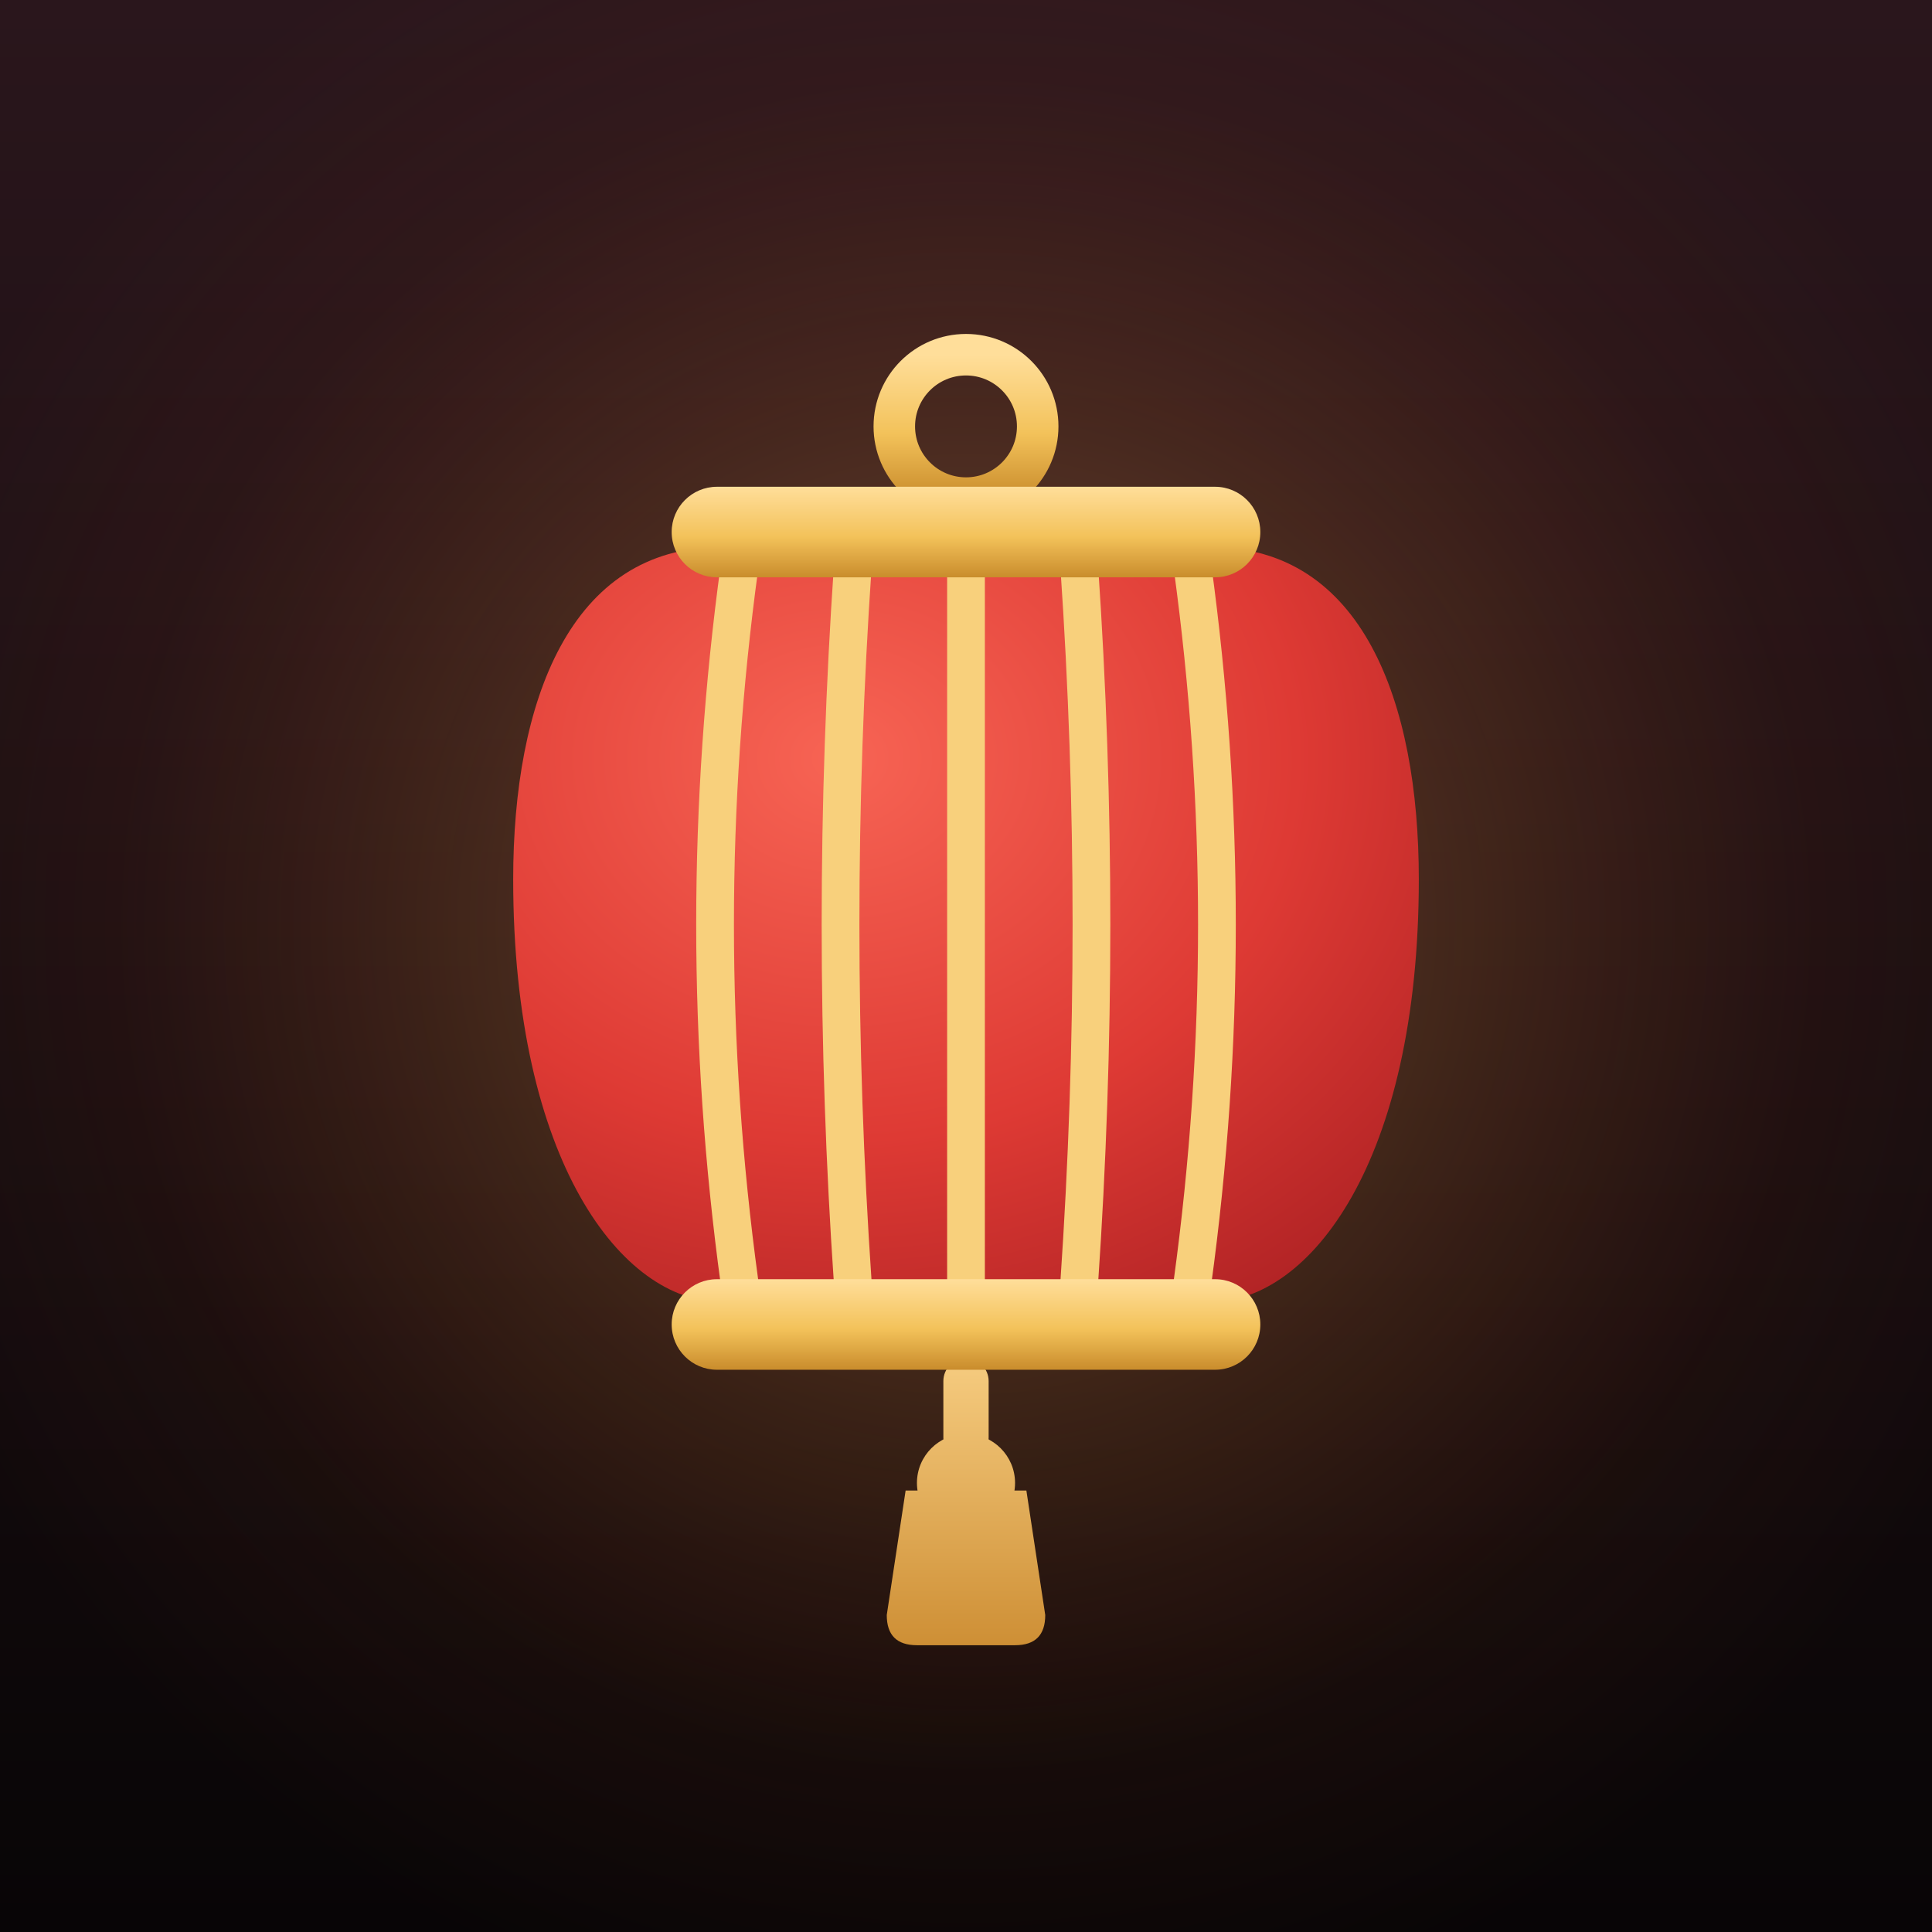
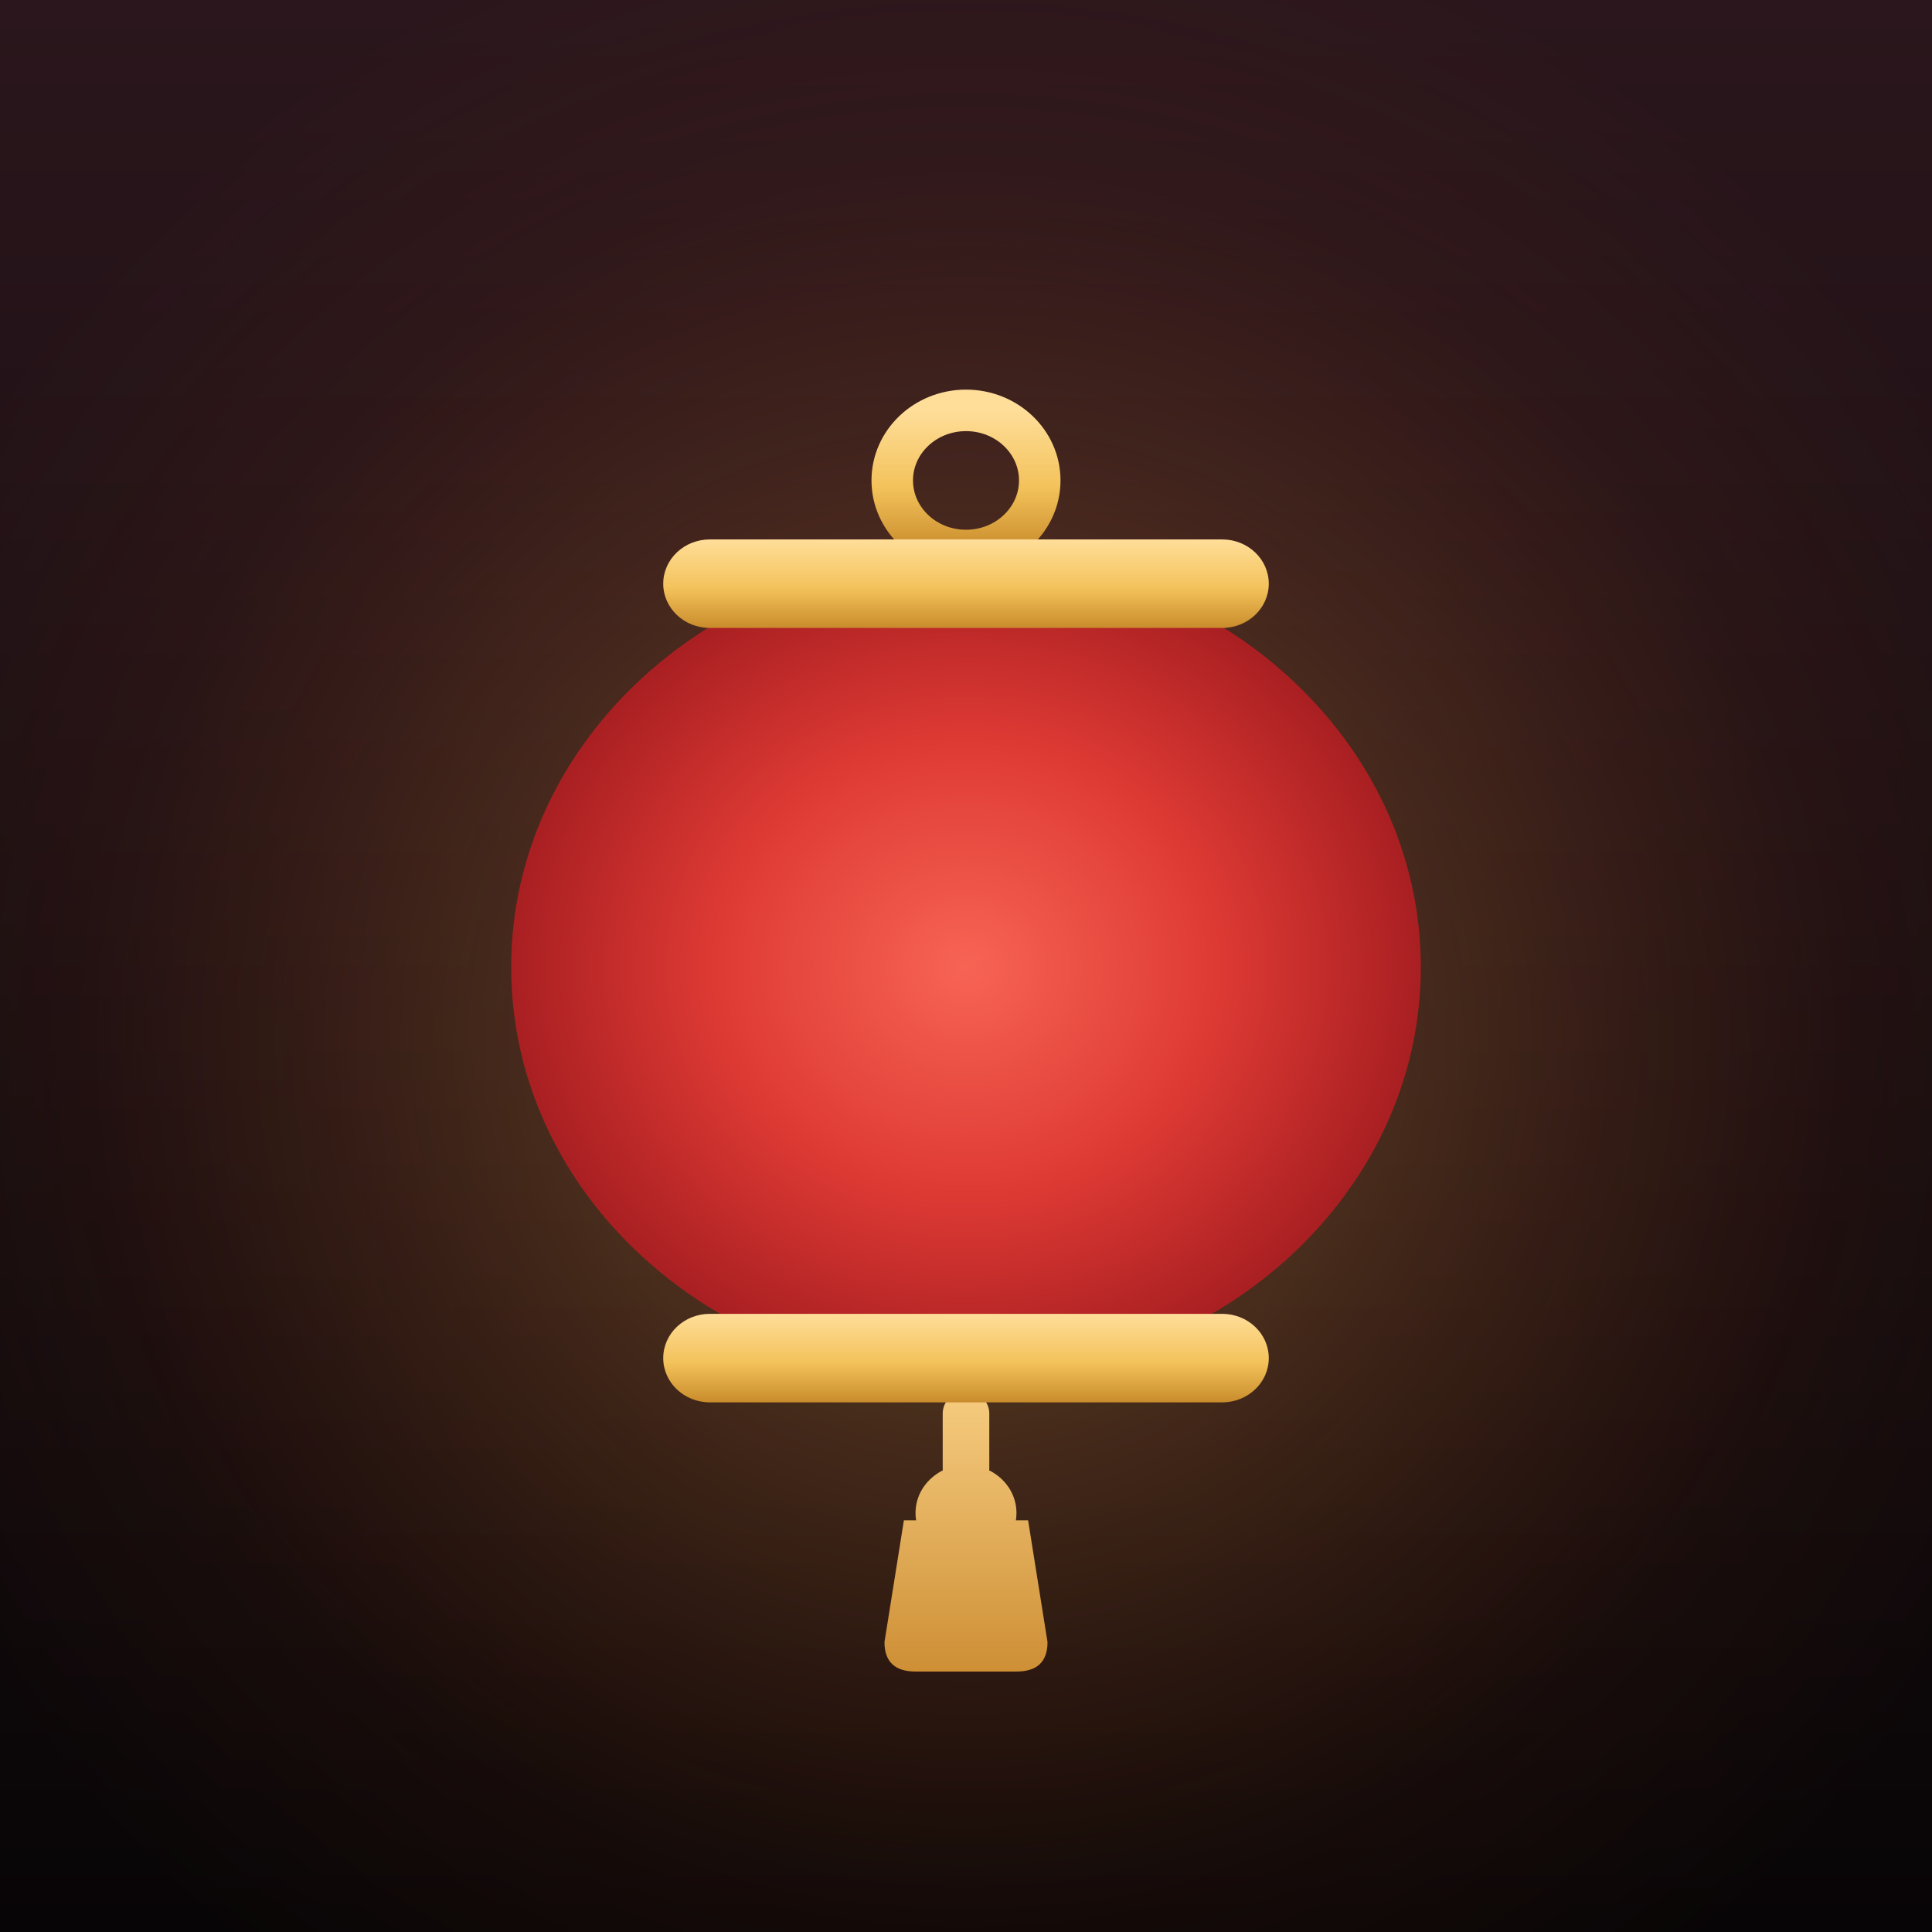
- <svg xmlns="http://www.w3.org/2000/svg" width="1024" height="1024" viewBox="0 0 1024 1024">
+ <svg xmlns="http://www.w3.org/2000/svg" viewBox="0 0 1024 1024">
  <defs>
+     <style>
+       .cls-1{fill:url(#linear-gradient-1)}
+       .cls-2{fill:url(#radial-gradient-1)}
+       .cls-3{fill:url(#linear-gradient-2)}
+       .cls-4{fill:url(#radial-gradient-2)}
+       .cls-5{fill:none;stroke:url(#linear-gradient-3);stroke-width:22}
+       .cls-6{fill:url(#linear-gradient-4)}
+       .cls-7{fill:url(#linear-gradient-5)}
+     </style>
    <linearGradient id="linear-gradient-1" x1="0" y1="0" x2="0" y2="1024" gradientUnits="userSpaceOnUse">
      <stop offset="0" stop-color="#2a161c" />
      <stop offset="1" stop-color="#080506" />
    </linearGradient>
-     <radialGradient id="radial-gradient-1" cx="512" cy="490" r="600" gradientUnits="userSpaceOnUse">
+     <radialGradient id="radial-gradient-1" cx="512" cy="551.73" r="617.221" gradientUnits="userSpaceOnUse">
      <stop offset="0" stop-color="#ffc06a" stop-opacity="0.38" />
      <stop offset="0.45" stop-color="#ff9645" stop-opacity="0.17" />
      <stop offset="0.75" stop-color="#f06a2e" stop-opacity="0.05" />
      <stop offset="1" stop-color="#f06a2e" stop-opacity="0" />
    </radialGradient>
-     <linearGradient id="linear-gradient-2" x1="512" y1="720" x2="512" y2="872" gradientUnits="userSpaceOnUse">
+     <linearGradient id="linear-gradient-2" x1="512" y1="737.411" x2="512" y2="885.955" gradientUnits="userSpaceOnUse">
      <stop offset="0" stop-color="#f6cc80" />
      <stop offset="1" stop-color="#ce8f35" />
    </linearGradient>
-     <radialGradient id="radial-gradient-2" cx="0" cy="0" r="441.6" gradientTransform="matrix(1 0 0 0.833 444.8 402)" gradientUnits="userSpaceOnUse">
+     <radialGradient id="radial-gradient-2" cx="0" cy="0" r="241.069" gradientTransform="matrix(1 0 0 0.906 512 512.64)" gradientUnits="userSpaceOnUse">
      <stop offset="0" stop-color="#f76454" />
      <stop offset="0.55" stop-color="#de3a34" />
      <stop offset="1" stop-color="#a91f22" />
    </radialGradient>
-     <linearGradient id="linear-gradient-3" x1="474" y1="188" x2="474" y2="264" gradientUnits="userSpaceOnUse">
+     <linearGradient id="linear-gradient-3" x1="472.909" y1="217.505" x2="472.909" y2="291.777" gradientUnits="userSpaceOnUse">
      <stop offset="0" stop-color="#ffde9a" />
      <stop offset="0.55" stop-color="#f3c25a" />
      <stop offset="1" stop-color="#c98c2c" />
    </linearGradient>
-     <linearGradient id="linear-gradient-4" x1="356" y1="258" x2="356" y2="306" gradientUnits="userSpaceOnUse">
+     <linearGradient id="linear-gradient-4" x1="351.523" y1="285.914" x2="351.523" y2="332.823" gradientUnits="userSpaceOnUse">
      <stop offset="0" stop-color="#ffde9a" />
      <stop offset="0.55" stop-color="#f3c25a" />
      <stop offset="1" stop-color="#c98c2c" />
    </linearGradient>
-     <linearGradient id="linear-gradient-5" x1="356" y1="678" x2="356" y2="726" gradientUnits="userSpaceOnUse">
+     <linearGradient id="linear-gradient-5" x1="351.523" y1="696.366" x2="351.523" y2="743.275" gradientUnits="userSpaceOnUse">
      <stop offset="0" stop-color="#ffde9a" />
      <stop offset="0.55" stop-color="#f3c25a" />
      <stop offset="1" stop-color="#c98c2c" />
    </linearGradient>
  </defs>
+   <g id="Layer_4" data-name="Layer 4">
+     <path d="M0 0 L1024 0 L1024 1024 L0 1024 Z" class="cls-1" />
+   </g>
  <g id="Layer_1" data-name="Layer 1">
-     <path d="M0 0 L1024 0 L1024 1024 L0 1024 Z" fill="url(#linear-gradient-1)" />
-     <path d="M1112 490 C1112 649.129 1048.785 801.743 936.264 914.264 C823.743 1026.785 671.129 1090 512 1090 C352.871 1090 200.257 1026.785 87.736 914.264 C-24.785 801.743 -88 649.129 -88 490 C-88 330.871 -24.785 178.257 87.736 65.736 C200.257 -46.785 352.871 -110 512 -110 C671.129 -110 823.743 -46.785 936.264 65.736 C1048.785 178.257 1112 330.871 1112 490 Z" fill="url(#radial-gradient-1)" />
-     <path d="M512 720 L512 720 C518.627 720 524 725.373 524 732 L524 762 C524 768.627 518.627 774 512 774 L512 774 C505.373 774 500 768.627 500 762 L500 732 C500 725.373 505.373 720 512 720 Z" fill="url(#linear-gradient-2)" />
-     <path d="M538 786 C538 800.359 526.359 812 512 812 C497.641 812 486 800.359 486 786 C486 771.641 497.641 760 512 760 C526.359 760 538 771.641 538 786 Z" fill="url(#linear-gradient-2)" />
-     <path d="M480 790 L544 790 L554 856 C554 866.667 548.667 872 538 872 L486 872 C475.333 872 470 866.667 470 856 Z" fill="url(#linear-gradient-2)" />
-     <path d="M382 290 C302 290 272 372 272 466 C272 616 330 690 382 690 L642 690 C694 690 752 616 752 466 C752 372 722 290 642 290 Z" fill="url(#radial-gradient-2)" />
-     <g>
-       <path d="M392 300 C374.667 426.667 374.667 553.333 392 680" fill="none" stroke="#f8d07c" stroke-width="20" stroke-linecap="round" />
-       <path d="M452 300 C443.333 426.667 443.333 553.333 452 680" fill="none" stroke="#f8d07c" stroke-width="20" stroke-linecap="round" />
-       <path d="M512 300 L512 680" fill="none" stroke="#f8d07c" stroke-width="20" stroke-linecap="round" />
-       <path d="M572 300 C580.667 426.667 580.667 553.333 572 680" fill="none" stroke="#f8d07c" stroke-width="20" stroke-linecap="round" />
-       <path d="M632 300 C649.333 426.667 649.333 553.333 632 680" fill="none" stroke="#f8d07c" stroke-width="20" stroke-linecap="round" />
+     <path d="M1129.221 551.73 C1129.221 715.427 1064.192 872.421 948.441 988.171 C832.69 1103.922 675.697 1168.951 512 1168.951 C348.303 1168.951 191.31 1103.922 75.559 988.171 C-40.192 872.421 -105.221 715.427 -105.221 551.73 C-105.221 388.034 -40.192 231.04 75.559 115.289 C191.31 -0.462 348.303 -65.491 512 -65.491 C675.697 -65.491 832.69 -0.462 948.441 115.289 C1064.192 231.04 1129.221 388.034 1129.221 551.73 Z" class="cls-2" />
+     <path d="M512 737.411 L512 737.411 C518.817 737.411 524.344 742.662 524.344 749.138 L524.344 778.456 C524.344 784.933 518.817 790.183 512 790.183 L512 790.183 C505.183 790.183 499.656 784.933 499.656 778.456 L499.656 749.138 C499.656 742.662 505.183 737.411 512 737.411 Z" class="cls-3" />
+     <path d="M538.746 801.911 C538.746 815.943 526.771 827.319 512 827.319 C497.229 827.319 485.254 815.943 485.254 801.911 C485.254 787.878 497.229 776.502 512 776.502 C526.771 776.502 538.746 787.878 538.746 801.911 Z" class="cls-3" />
+     <path d="M479.082 805.82 L544.918 805.82 L555.205 870.319 C555.205 880.744 549.719 885.955 538.746 885.955 L485.254 885.955 C474.281 885.955 468.795 880.744 468.795 870.319 Z" class="cls-3" />
+     <g id="Layer_3" data-name="Layer 3" data-vc-layer="sublayer">
+       <path d="M270.931 512.64 C270.931 392.041 378.861 294.276 512 294.276 C645.139 294.276 753.069 392.041 753.069 512.64 C753.069 633.239 645.139 731.003 512 731.003 C378.861 731.003 270.931 633.239 270.931 512.64 Z" class="cls-4" />
    </g>
-     <path d="M550 226 C550 246.987 532.987 264 512 264 C491.013 264 474 246.987 474 226 C474 205.013 491.013 188 512 188 C532.987 188 550 205.013 550 226 Z" fill="none" stroke="url(#linear-gradient-3)" stroke-width="22" />
-     <path d="M380 258 L644 258 C657.255 258 668 268.745 668 282 L668 282 C668 295.255 657.255 306 644 306 L380 306 C366.745 306 356 295.255 356 282 L356 282 C356 268.745 366.745 258 380 258 Z" fill="url(#linear-gradient-4)" />
-     <path d="M380 678 L644 678 C657.255 678 668 688.745 668 702 L668 702 C668 715.255 657.255 726 644 726 L380 726 C366.745 726 356 715.255 356 702 L356 702 C356 688.745 366.745 678 380 678 Z" fill="url(#linear-gradient-5)" />
+     <g id="Layer_2" data-name="Layer 2" data-vc-layer="sublayer">
+     </g>
+     <path d="M551.091 254.641 C551.091 275.151 533.589 291.777 512 291.777 C490.411 291.777 472.909 275.151 472.909 254.641 C472.909 234.131 490.411 217.505 512 217.505 C533.589 217.505 551.091 234.131 551.091 254.641 Z" class="cls-5" />
+     <path d="M376.211 285.914 L647.789 285.914 C661.424 285.914 672.477 296.415 672.477 309.368 L672.477 309.368 C672.477 322.322 661.424 332.823 647.789 332.823 L376.211 332.823 C362.576 332.823 351.523 322.322 351.523 309.368 L351.523 309.368 C351.523 296.415 362.576 285.914 376.211 285.914 Z" class="cls-6" />
+     <path d="M376.211 696.366 L647.789 696.366 C661.424 696.366 672.477 706.866 672.477 719.82 L672.477 719.82 C672.477 732.774 661.424 743.275 647.789 743.275 L376.211 743.275 C362.576 743.275 351.523 732.774 351.523 719.82 L351.523 719.82 C351.523 706.866 362.576 696.366 376.211 696.366 Z" class="cls-7" />
  </g>
</svg>
